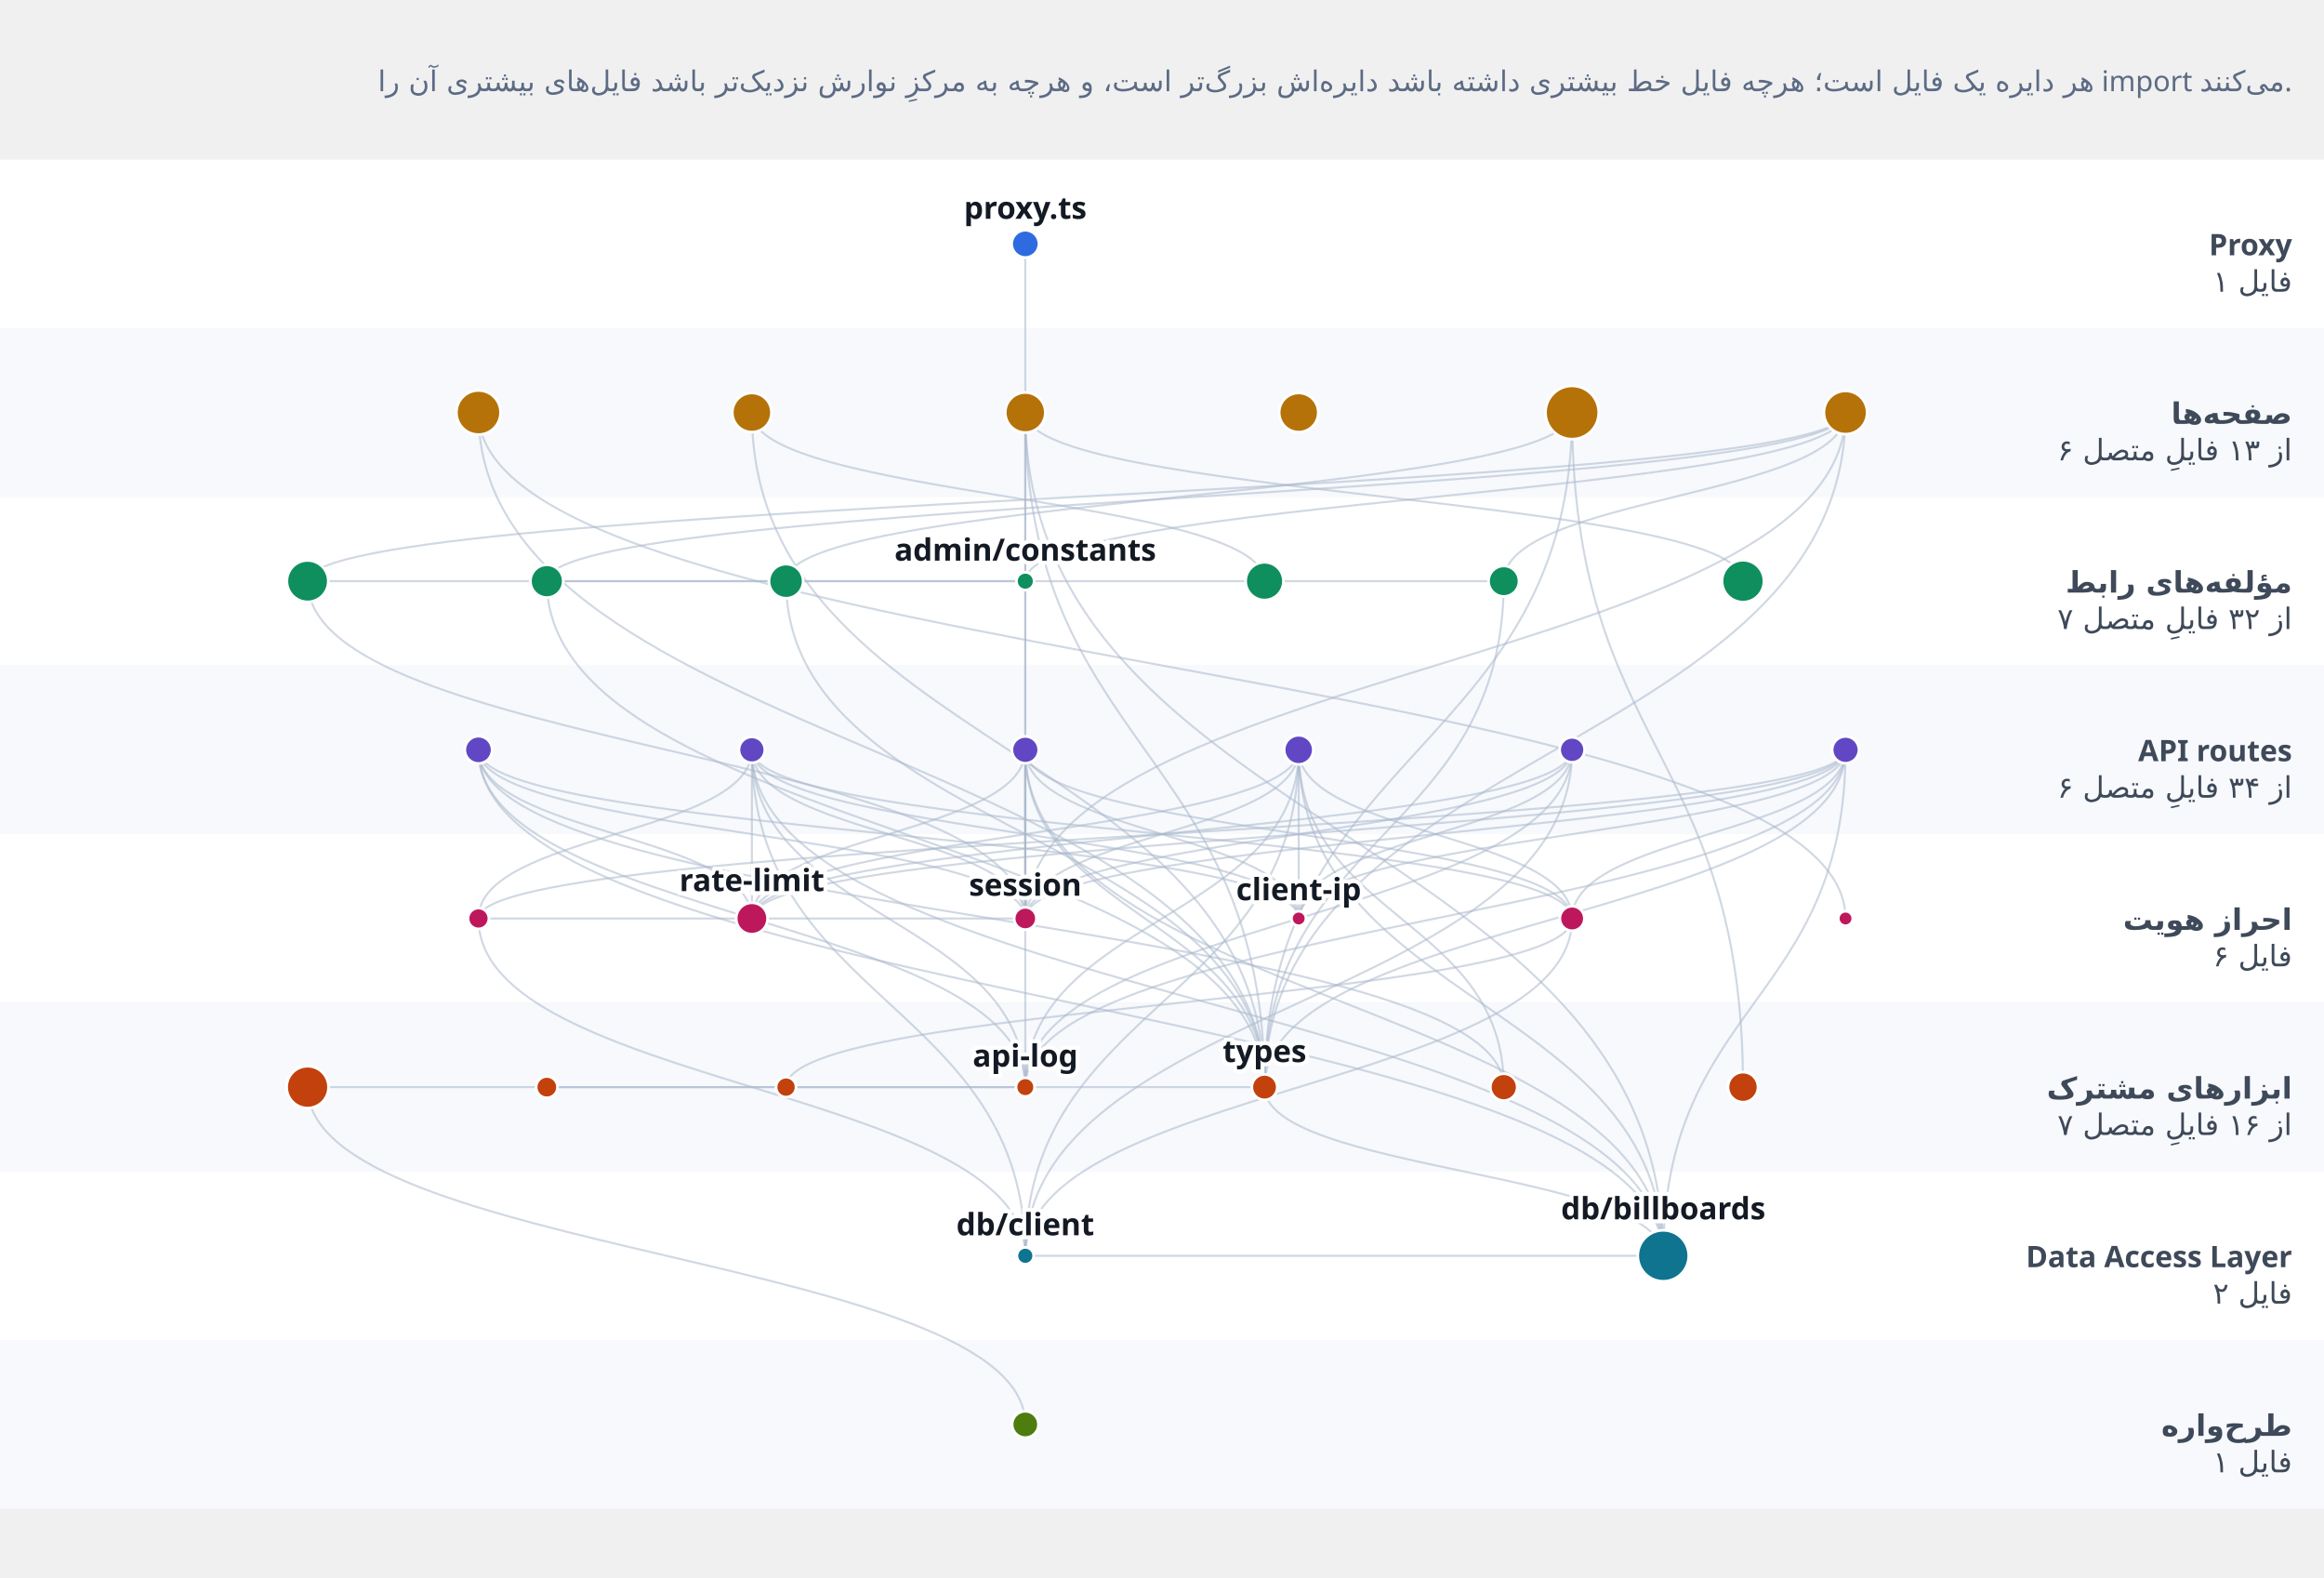
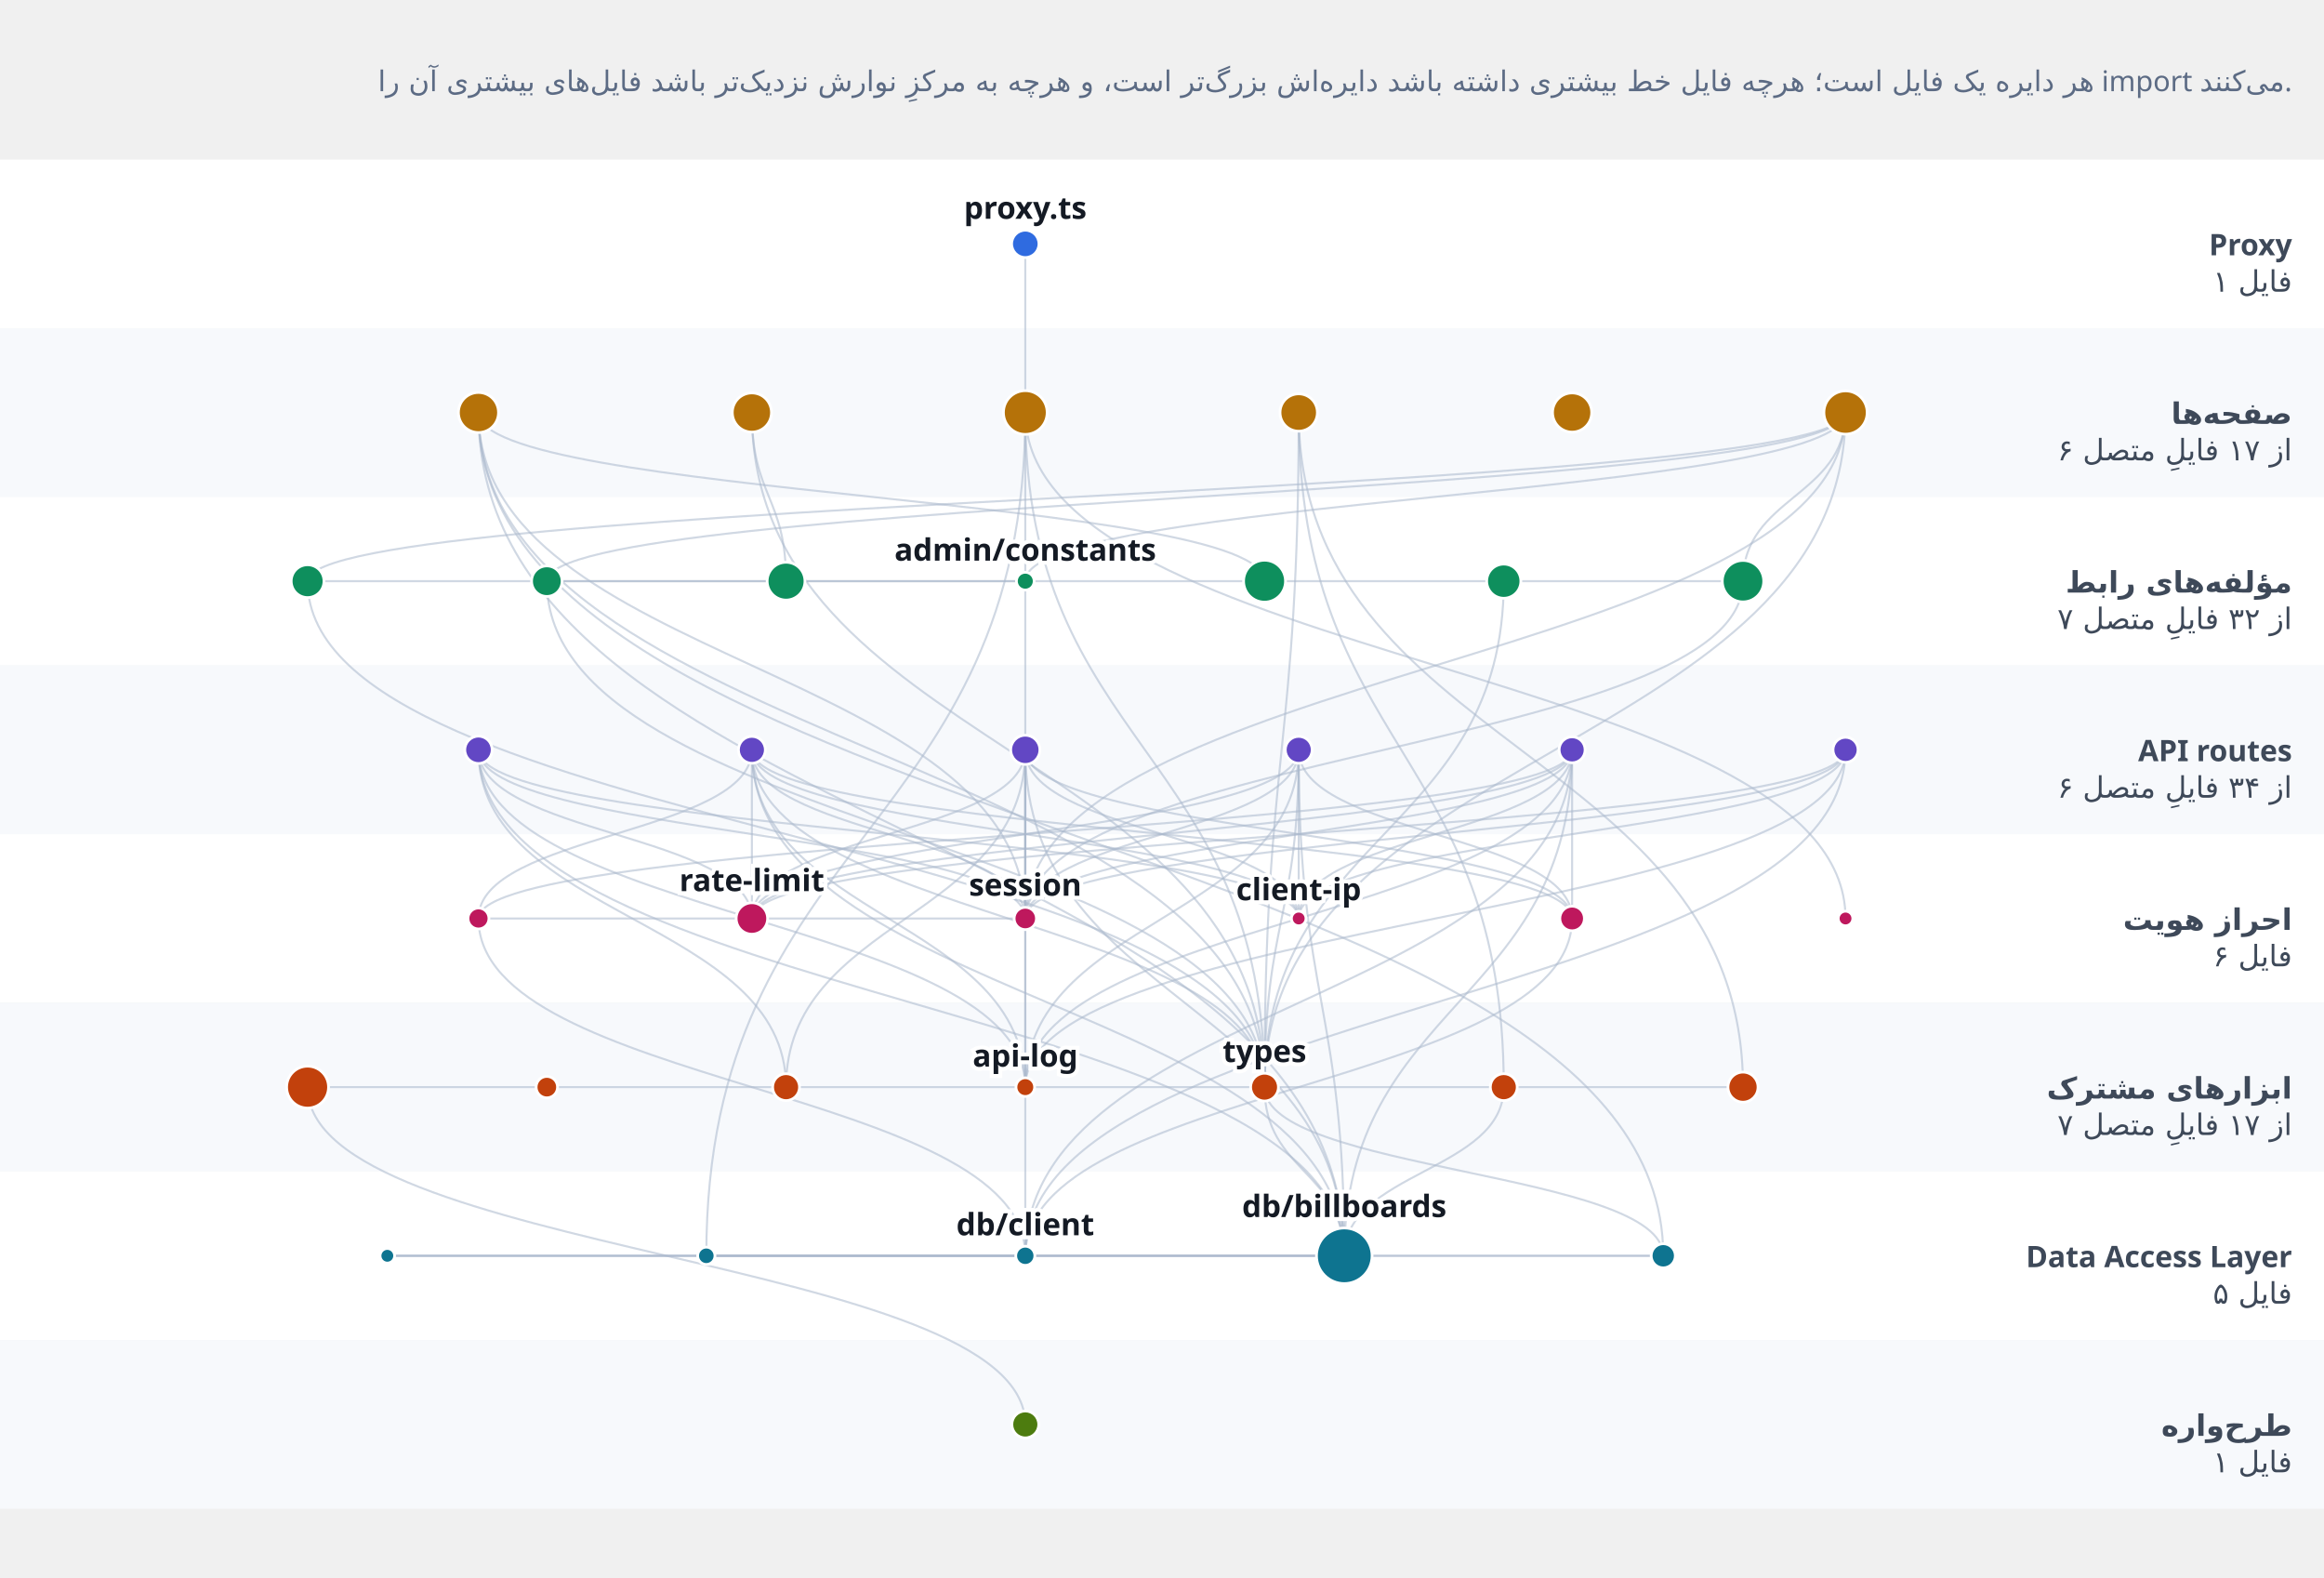
<svg xmlns="http://www.w3.org/2000/svg" viewBox="0 0 1020 692" font-family="Vazirmatn, sans-serif">
  <style>text{font-size:13px;fill:#3E4959}.hub{font-size:13.5px;font-weight:700;fill:#141A24}.key{font-size:12.5px;fill:#5C6B84}</style>
  <text class="key" x="1006" y="40" text-anchor="end">هر دایره یک فایل است؛ هرچه فایل خط بیشتری داشته باشد دایره‌اش بزرگ‌تر است، و هرچه به مرکزِ نوارش نزدیک‌تر باشد فایل‌های بیشتری آن را import می‌کنند.</text>
  <rect x="0" y="70" width="1020" height="74" fill="#FFFFFF" />
  <text x="1006" y="112" text-anchor="end" font-weight="700" fill="#2F6BE0">Proxy</text>
  <text x="1006" y="128" text-anchor="end" font-size="11" fill="#8B97A8">۱ فایل</text>
  <rect x="0" y="144" width="1020" height="74" fill="#F7F9FC" />
  <text x="1006" y="186" text-anchor="end" font-weight="700" fill="#B57209">صفحه‌ها</text>
-   <text x="1006" y="202" text-anchor="end" font-size="11" fill="#8B97A8">۶ از ۱۳ فایلِ متصل</text>
+   <text x="1006" y="202" text-anchor="end" font-size="11" fill="#8B97A8">۶ از ۱۷ فایلِ متصل</text>
  <rect x="0" y="218" width="1020" height="74" fill="#FFFFFF" />
  <text x="1006" y="260" text-anchor="end" font-weight="700" fill="#0E8F5D">مؤلفه‌های رابط</text>
  <text x="1006" y="276" text-anchor="end" font-size="11" fill="#8B97A8">۷ از ۳۲ فایلِ متصل</text>
  <rect x="0" y="292" width="1020" height="74" fill="#F7F9FC" />
  <text x="1006" y="334" text-anchor="end" font-weight="700" fill="#6247C4">API routes</text>
  <text x="1006" y="350" text-anchor="end" font-size="11" fill="#8B97A8">۶ از ۳۴ فایلِ متصل</text>
  <rect x="0" y="366" width="1020" height="74" fill="#FFFFFF" />
  <text x="1006" y="408" text-anchor="end" font-weight="700" fill="#BE185D">احراز هویت</text>
  <text x="1006" y="424" text-anchor="end" font-size="11" fill="#8B97A8">۶ فایل</text>
  <rect x="0" y="440" width="1020" height="74" fill="#F7F9FC" />
  <text x="1006" y="482" text-anchor="end" font-weight="700" fill="#C2410C">ابزارهای مشترک</text>
-   <text x="1006" y="498" text-anchor="end" font-size="11" fill="#8B97A8">۷ از ۱۶ فایلِ متصل</text>
+   <text x="1006" y="498" text-anchor="end" font-size="11" fill="#8B97A8">۷ از ۱۷ فایلِ متصل</text>
  <rect x="0" y="514" width="1020" height="74" fill="#FFFFFF" />
  <text x="1006" y="556" text-anchor="end" font-weight="700" fill="#0E7490">Data Access Layer</text>
-   <text x="1006" y="572" text-anchor="end" font-size="11" fill="#8B97A8">۲ فایل</text>
+   <text x="1006" y="572" text-anchor="end" font-size="11" fill="#8B97A8">۵ فایل</text>
  <rect x="0" y="588" width="1020" height="74" fill="#F7F9FC" />
  <text x="1006" y="630" text-anchor="end" font-weight="700" fill="#4D7C0F">طرح‌واره</text>
  <text x="1006" y="646" text-anchor="end" font-size="11" fill="#8B97A8">۱ فایل</text>
  <path d="M450,107 C450,255 450,255 450,403" fill="none" stroke="#AAB8CC" stroke-width="0.9" opacity="0.55" />
-   <path d="M210,181 C210,292 810,292 810,403" fill="none" stroke="#AAB8CC" stroke-width="0.9" opacity="0.55" />
-   <path d="M210,181 C210,329 555,329 555,477" fill="none" stroke="#AAB8CC" stroke-width="0.9" opacity="0.55" />
-   <path d="M810,181 C810,218 660,218 660,255" fill="none" stroke="#AAB8CC" stroke-width="0.9" opacity="0.55" />
+   <path d="M450,181 C450,292 810,292 810,403" fill="none" stroke="#AAB8CC" stroke-width="0.9" opacity="0.55" />
+   <path d="M450,181 C450,366 310,366 310,551" fill="none" stroke="#AAB8CC" stroke-width="0.9" opacity="0.55" />
+   <path d="M450,181 C450,329 555,329 555,477" fill="none" stroke="#AAB8CC" stroke-width="0.9" opacity="0.55" />
  <path d="M810,181 C810,218 240,218 240,255" fill="none" stroke="#AAB8CC" stroke-width="0.9" opacity="0.55" />
  <path d="M810,181 C810,218 135,218 135,255" fill="none" stroke="#AAB8CC" stroke-width="0.9" opacity="0.55" />
+   <path d="M810,181 C810,218 765,218 765,255" fill="none" stroke="#AAB8CC" stroke-width="0.9" opacity="0.55" />
  <path d="M810,181 C810,218 450,218 450,255" fill="none" stroke="#AAB8CC" stroke-width="0.9" opacity="0.55" />
  <path d="M810,181 C810,292 450,292 450,403" fill="none" stroke="#AAB8CC" stroke-width="0.9" opacity="0.55" />
  <path d="M810,181 C810,329 555,329 555,477" fill="none" stroke="#AAB8CC" stroke-width="0.9" opacity="0.55" />
-   <path d="M690,181 C690,218 345,218 345,255" fill="none" stroke="#AAB8CC" stroke-width="0.9" opacity="0.55" />
-   <path d="M690,181 C690,329 765,329 765,477" fill="none" stroke="#AAB8CC" stroke-width="0.9" opacity="0.55" />
-   <path d="M690,181 C690,329 555,329 555,477" fill="none" stroke="#AAB8CC" stroke-width="0.9" opacity="0.55" />
-   <path d="M330,181 C330,218 555,218 555,255" fill="none" stroke="#AAB8CC" stroke-width="0.9" opacity="0.55" />
+   <path d="M570,181 C570,329 660,329 660,477" fill="none" stroke="#AAB8CC" stroke-width="0.9" opacity="0.55" />
+   <path d="M570,181 C570,329 765,329 765,477" fill="none" stroke="#AAB8CC" stroke-width="0.9" opacity="0.55" />
+   <path d="M570,181 C570,329 555,329 555,477" fill="none" stroke="#AAB8CC" stroke-width="0.9" opacity="0.55" />
+   <path d="M330,181 C330,218 345,218 345,255" fill="none" stroke="#AAB8CC" stroke-width="0.9" opacity="0.55" />
  <path d="M330,181 C330,329 555,329 555,477" fill="none" stroke="#AAB8CC" stroke-width="0.9" opacity="0.55" />
-   <path d="M690,329 C690,403 450,403 450,477" fill="none" stroke="#AAB8CC" stroke-width="0.9" opacity="0.55" />
-   <path d="M690,329 C690,366 570,366 570,403" fill="none" stroke="#AAB8CC" stroke-width="0.9" opacity="0.55" />
-   <path d="M690,329 C690,366 330,366 330,403" fill="none" stroke="#AAB8CC" stroke-width="0.9" opacity="0.55" />
-   <path d="M690,329 C690,366 450,366 450,403" fill="none" stroke="#AAB8CC" stroke-width="0.9" opacity="0.55" />
-   <path d="M690,329 C690,440 450,440 450,551" fill="none" stroke="#AAB8CC" stroke-width="0.9" opacity="0.55" />
+   <path d="M810,329 C810,403 450,403 450,477" fill="none" stroke="#AAB8CC" stroke-width="0.9" opacity="0.55" />
+   <path d="M810,329 C810,366 570,366 570,403" fill="none" stroke="#AAB8CC" stroke-width="0.9" opacity="0.55" />
+   <path d="M810,329 C810,366 330,366 330,403" fill="none" stroke="#AAB8CC" stroke-width="0.9" opacity="0.55" />
+   <path d="M810,329 C810,366 450,366 450,403" fill="none" stroke="#AAB8CC" stroke-width="0.9" opacity="0.55" />
+   <path d="M810,329 C810,440 450,440 450,551" fill="none" stroke="#AAB8CC" stroke-width="0.9" opacity="0.55" />
  <path d="M210,329 C210,403 450,403 450,477" fill="none" stroke="#AAB8CC" stroke-width="0.9" opacity="0.55" />
  <path d="M210,329 C210,366 570,366 570,403" fill="none" stroke="#AAB8CC" stroke-width="0.9" opacity="0.55" />
  <path d="M210,329 C210,366 330,366 330,403" fill="none" stroke="#AAB8CC" stroke-width="0.9" opacity="0.55" />
  <path d="M210,329 C210,366 450,366 450,403" fill="none" stroke="#AAB8CC" stroke-width="0.9" opacity="0.55" />
-   <path d="M210,329 C210,440 730,440 730,551" fill="none" stroke="#AAB8CC" stroke-width="0.9" opacity="0.55" />
-   <path d="M210,329 C210,403 660,403 660,477" fill="none" stroke="#AAB8CC" stroke-width="0.9" opacity="0.55" />
-   <path d="M570,329 C570,403 450,403 450,477" fill="none" stroke="#AAB8CC" stroke-width="0.9" opacity="0.55" />
-   <path d="M570,329 C570,366 690,366 690,403" fill="none" stroke="#AAB8CC" stroke-width="0.9" opacity="0.55" />
-   <path d="M570,329 C570,366 570,366 570,403" fill="none" stroke="#AAB8CC" stroke-width="0.9" opacity="0.55" />
-   <path d="M570,329 C570,366 330,366 330,403" fill="none" stroke="#AAB8CC" stroke-width="0.9" opacity="0.55" />
-   <path d="M570,329 C570,366 450,366 450,403" fill="none" stroke="#AAB8CC" stroke-width="0.9" opacity="0.55" />
-   <path d="M570,329 C570,440 730,440 730,551" fill="none" stroke="#AAB8CC" stroke-width="0.9" opacity="0.55" />
-   <path d="M570,329 C570,440 450,440 450,551" fill="none" stroke="#AAB8CC" stroke-width="0.9" opacity="0.55" />
-   <path d="M570,329 C570,403 660,403 660,477" fill="none" stroke="#AAB8CC" stroke-width="0.9" opacity="0.55" />
-   <path d="M810,329 C810,403 450,403 450,477" fill="none" stroke="#AAB8CC" stroke-width="0.9" opacity="0.55" />
-   <path d="M810,329 C810,366 690,366 690,403" fill="none" stroke="#AAB8CC" stroke-width="0.9" opacity="0.55" />
-   <path d="M810,329 C810,366 570,366 570,403" fill="none" stroke="#AAB8CC" stroke-width="0.9" opacity="0.55" />
-   <path d="M810,329 C810,366 330,366 330,403" fill="none" stroke="#AAB8CC" stroke-width="0.9" opacity="0.55" />
-   <path d="M810,329 C810,366 450,366 450,403" fill="none" stroke="#AAB8CC" stroke-width="0.9" opacity="0.55" />
-   <path d="M810,329 C810,366 210,366 210,403" fill="none" stroke="#AAB8CC" stroke-width="0.9" opacity="0.55" />
-   <path d="M810,329 C810,440 730,440 730,551" fill="none" stroke="#AAB8CC" stroke-width="0.9" opacity="0.55" />
-   <path d="M810,329 C810,403 555,403 555,477" fill="none" stroke="#AAB8CC" stroke-width="0.9" opacity="0.55" />
+   <path d="M210,329 C210,440 590,440 590,551" fill="none" stroke="#AAB8CC" stroke-width="0.9" opacity="0.55" />
+   <path d="M210,329 C210,403 345,403 345,477" fill="none" stroke="#AAB8CC" stroke-width="0.9" opacity="0.55" />
  <path d="M450,329 C450,403 450,403 450,477" fill="none" stroke="#AAB8CC" stroke-width="0.9" opacity="0.55" />
  <path d="M450,329 C450,366 690,366 690,403" fill="none" stroke="#AAB8CC" stroke-width="0.9" opacity="0.55" />
  <path d="M450,329 C450,366 570,366 570,403" fill="none" stroke="#AAB8CC" stroke-width="0.9" opacity="0.55" />
  <path d="M450,329 C450,366 330,366 330,403" fill="none" stroke="#AAB8CC" stroke-width="0.9" opacity="0.55" />
  <path d="M450,329 C450,366 450,366 450,403" fill="none" stroke="#AAB8CC" stroke-width="0.9" opacity="0.55" />
-   <path d="M450,329 C450,440 730,440 730,551" fill="none" stroke="#AAB8CC" stroke-width="0.9" opacity="0.55" />
-   <path d="M450,329 C450,403 555,403 555,477" fill="none" stroke="#AAB8CC" stroke-width="0.9" opacity="0.55" />
+   <path d="M450,329 C450,440 590,440 590,551" fill="none" stroke="#AAB8CC" stroke-width="0.9" opacity="0.55" />
+   <path d="M450,329 C450,440 450,440 450,551" fill="none" stroke="#AAB8CC" stroke-width="0.9" opacity="0.55" />
+   <path d="M450,329 C450,403 345,403 345,477" fill="none" stroke="#AAB8CC" stroke-width="0.9" opacity="0.55" />
  <path d="M330,329 C330,403 450,403 450,477" fill="none" stroke="#AAB8CC" stroke-width="0.9" opacity="0.55" />
  <path d="M330,329 C330,366 690,366 690,403" fill="none" stroke="#AAB8CC" stroke-width="0.9" opacity="0.55" />
  <path d="M330,329 C330,366 570,366 570,403" fill="none" stroke="#AAB8CC" stroke-width="0.9" opacity="0.55" />
  <path d="M330,329 C330,366 330,366 330,403" fill="none" stroke="#AAB8CC" stroke-width="0.9" opacity="0.55" />
  <path d="M330,329 C330,366 450,366 450,403" fill="none" stroke="#AAB8CC" stroke-width="0.9" opacity="0.55" />
  <path d="M330,329 C330,366 210,366 210,403" fill="none" stroke="#AAB8CC" stroke-width="0.9" opacity="0.55" />
-   <path d="M330,329 C330,440 730,440 730,551" fill="none" stroke="#AAB8CC" stroke-width="0.9" opacity="0.55" />
-   <path d="M330,329 C330,440 450,440 450,551" fill="none" stroke="#AAB8CC" stroke-width="0.9" opacity="0.55" />
-   <path d="M450,181 C450,218 765,218 765,255" fill="none" stroke="#AAB8CC" stroke-width="0.9" opacity="0.55" />
-   <path d="M450,181 C450,292 450,292 450,403" fill="none" stroke="#AAB8CC" stroke-width="0.9" opacity="0.55" />
-   <path d="M450,181 C450,366 730,366 730,551" fill="none" stroke="#AAB8CC" stroke-width="0.9" opacity="0.55" />
-   <path d="M450,181 C450,329 555,329 555,477" fill="none" stroke="#AAB8CC" stroke-width="0.9" opacity="0.55" />
+   <path d="M330,329 C330,440 590,440 590,551" fill="none" stroke="#AAB8CC" stroke-width="0.9" opacity="0.55" />
+   <path d="M330,329 C330,403 555,403 555,477" fill="none" stroke="#AAB8CC" stroke-width="0.9" opacity="0.55" />
+   <path d="M570,329 C570,403 450,403 450,477" fill="none" stroke="#AAB8CC" stroke-width="0.9" opacity="0.55" />
+   <path d="M570,329 C570,366 690,366 690,403" fill="none" stroke="#AAB8CC" stroke-width="0.9" opacity="0.55" />
+   <path d="M570,329 C570,366 570,366 570,403" fill="none" stroke="#AAB8CC" stroke-width="0.9" opacity="0.55" />
+   <path d="M570,329 C570,366 330,366 330,403" fill="none" stroke="#AAB8CC" stroke-width="0.9" opacity="0.55" />
+   <path d="M570,329 C570,366 450,366 450,403" fill="none" stroke="#AAB8CC" stroke-width="0.9" opacity="0.55" />
+   <path d="M570,329 C570,440 590,440 590,551" fill="none" stroke="#AAB8CC" stroke-width="0.9" opacity="0.55" />
+   <path d="M570,329 C570,403 555,403 555,477" fill="none" stroke="#AAB8CC" stroke-width="0.9" opacity="0.55" />
+   <path d="M690,329 C690,403 450,403 450,477" fill="none" stroke="#AAB8CC" stroke-width="0.9" opacity="0.55" />
+   <path d="M690,329 C690,366 690,366 690,403" fill="none" stroke="#AAB8CC" stroke-width="0.9" opacity="0.55" />
+   <path d="M690,329 C690,366 570,366 570,403" fill="none" stroke="#AAB8CC" stroke-width="0.9" opacity="0.55" />
+   <path d="M690,329 C690,366 330,366 330,403" fill="none" stroke="#AAB8CC" stroke-width="0.9" opacity="0.55" />
+   <path d="M690,329 C690,366 450,366 450,403" fill="none" stroke="#AAB8CC" stroke-width="0.9" opacity="0.55" />
+   <path d="M690,329 C690,366 210,366 210,403" fill="none" stroke="#AAB8CC" stroke-width="0.9" opacity="0.55" />
+   <path d="M690,329 C690,440 590,440 590,551" fill="none" stroke="#AAB8CC" stroke-width="0.9" opacity="0.55" />
+   <path d="M690,329 C690,440 450,440 450,551" fill="none" stroke="#AAB8CC" stroke-width="0.9" opacity="0.55" />
+   <path d="M210,181 C210,218 555,218 555,255" fill="none" stroke="#AAB8CC" stroke-width="0.9" opacity="0.55" />
+   <path d="M210,181 C210,292 450,292 450,403" fill="none" stroke="#AAB8CC" stroke-width="0.9" opacity="0.55" />
+   <path d="M210,181 C210,366 590,366 590,551" fill="none" stroke="#AAB8CC" stroke-width="0.9" opacity="0.55" />
+   <path d="M210,181 C210,366 730,366 730,551" fill="none" stroke="#AAB8CC" stroke-width="0.9" opacity="0.55" />
+   <path d="M210,181 C210,329 555,329 555,477" fill="none" stroke="#AAB8CC" stroke-width="0.9" opacity="0.55" />
  <path d="M450,625 C450,551 135,551 135,477" fill="none" stroke="#AAB8CC" stroke-width="0.9" opacity="0.55" />
-   <path d="M345,255 C345,366 555,366 555,477" fill="none" stroke="#AAB8CC" stroke-width="0.9" opacity="0.55" />
+   <path d="M660,255 C660,366 555,366 555,477" fill="none" stroke="#AAB8CC" stroke-width="0.9" opacity="0.55" />
+   <path d="M765,255 C765,255 450,255 450,255" fill="none" stroke="#AAB8CC" stroke-width="0.9" opacity="0.55" />
+   <path d="M765,255 C765,329 450,329 450,403" fill="none" stroke="#AAB8CC" stroke-width="0.9" opacity="0.55" />
  <path d="M135,255 C135,255 450,255 450,255" fill="none" stroke="#AAB8CC" stroke-width="0.9" opacity="0.55" />
-   <path d="M135,255 C135,329 450,329 450,403" fill="none" stroke="#AAB8CC" stroke-width="0.9" opacity="0.55" />
+   <path d="M135,255 C135,366 555,366 555,477" fill="none" stroke="#AAB8CC" stroke-width="0.9" opacity="0.55" />
  <path d="M240,255 C240,255 450,255 450,255" fill="none" stroke="#AAB8CC" stroke-width="0.9" opacity="0.55" />
  <path d="M240,255 C240,366 555,366 555,477" fill="none" stroke="#AAB8CC" stroke-width="0.9" opacity="0.55" />
-   <path d="M660,255 C660,255 450,255 450,255" fill="none" stroke="#AAB8CC" stroke-width="0.9" opacity="0.55" />
-   <path d="M660,255 C660,366 555,366 555,477" fill="none" stroke="#AAB8CC" stroke-width="0.9" opacity="0.55" />
  <path d="M135,477 C135,477 555,477 555,477" fill="none" stroke="#AAB8CC" stroke-width="0.9" opacity="0.55" />
-   <path d="M240,477 C240,477 345,477 345,477" fill="none" stroke="#AAB8CC" stroke-width="0.9" opacity="0.55" />
-   <path d="M450,477 C450,477 345,477 345,477" fill="none" stroke="#AAB8CC" stroke-width="0.9" opacity="0.55" />
+   <path d="M660,477 C660,514 590,514 590,551" fill="none" stroke="#AAB8CC" stroke-width="0.9" opacity="0.55" />
+   <path d="M660,477 C660,477 765,477 765,477" fill="none" stroke="#AAB8CC" stroke-width="0.9" opacity="0.55" />
+   <path d="M660,477 C660,477 555,477 555,477" fill="none" stroke="#AAB8CC" stroke-width="0.9" opacity="0.55" />
  <path d="M210,403 C210,403 450,403 450,403" fill="none" stroke="#AAB8CC" stroke-width="0.9" opacity="0.55" />
  <path d="M210,403 C210,477 450,477 450,551" fill="none" stroke="#AAB8CC" stroke-width="0.9" opacity="0.55" />
  <path d="M690,403 C690,477 450,477 450,551" fill="none" stroke="#AAB8CC" stroke-width="0.9" opacity="0.55" />
-   <path d="M690,403 C690,440 345,440 345,477" fill="none" stroke="#AAB8CC" stroke-width="0.9" opacity="0.55" />
-   <path d="M730,551 C730,551 450,551 450,551" fill="none" stroke="#AAB8CC" stroke-width="0.9" opacity="0.55" />
+   <path d="M310,551 C310,551 590,551 590,551" fill="none" stroke="#AAB8CC" stroke-width="0.9" opacity="0.55" />
+   <path d="M310,551 C310,551 450,551 450,551" fill="none" stroke="#AAB8CC" stroke-width="0.9" opacity="0.55" />
+   <path d="M310,551 C310,551 170,551 170,551" fill="none" stroke="#AAB8CC" stroke-width="0.9" opacity="0.55" />
+   <path d="M590,551 C590,551 450,551 450,551" fill="none" stroke="#AAB8CC" stroke-width="0.9" opacity="0.55" />
+   <path d="M590,551 C590,551 170,551 170,551" fill="none" stroke="#AAB8CC" stroke-width="0.9" opacity="0.55" />
+   <path d="M590,551 C590,514 555,514 555,477" fill="none" stroke="#AAB8CC" stroke-width="0.9" opacity="0.55" />
+   <path d="M730,551 C730,551 590,551 590,551" fill="none" stroke="#AAB8CC" stroke-width="0.9" opacity="0.55" />
+   <path d="M730,551 C730,551 310,551 310,551" fill="none" stroke="#AAB8CC" stroke-width="0.9" opacity="0.55" />
  <path d="M730,551 C730,514 555,514 555,477" fill="none" stroke="#AAB8CC" stroke-width="0.9" opacity="0.55" />
-   <circle cx="450" cy="329" r="5.9" fill="#6247C4" stroke="#fff" stroke-width="1.2" />
-   <circle cx="570" cy="329" r="6.4" fill="#6247C4" stroke="#fff" stroke-width="1.2" />
-   <circle cx="450" cy="181" r="8.8" fill="#B57209" stroke="#fff" stroke-width="1.2" />
-   <circle cx="330" cy="329" r="5.7" fill="#6247C4" stroke="#fff" stroke-width="1.2" />
-   <circle cx="570" cy="181" r="8.6" fill="#B57209" stroke="#fff" stroke-width="1.2" />
-   <circle cx="690" cy="329" r="5.5" fill="#6247C4" stroke="#fff" stroke-width="1.2" />
+   <path d="M450,551 C450,551 170,551 170,551" fill="none" stroke="#AAB8CC" stroke-width="0.9" opacity="0.55" />
  <circle cx="330" cy="181" r="8.6" fill="#B57209" stroke="#fff" stroke-width="1.2" />
+   <circle cx="450" cy="329" r="6.4" fill="#6247C4" stroke="#fff" stroke-width="1.2" />
+   <circle cx="570" cy="329" r="5.9" fill="#6247C4" stroke="#fff" stroke-width="1.2" />
+   <circle cx="330" cy="329" r="5.9" fill="#6247C4" stroke="#fff" stroke-width="1.2" />
+   <circle cx="690" cy="329" r="5.7" fill="#6247C4" stroke="#fff" stroke-width="1.2" />
  <circle cx="210" cy="329" r="6.0" fill="#6247C4" stroke="#fff" stroke-width="1.2" />
+   <circle cx="450" cy="625" r="5.9" fill="#4D7C0F" stroke="#fff" stroke-width="1.2" />
+   <circle cx="690" cy="181" r="8.6" fill="#B57209" stroke="#fff" stroke-width="1.2" />
  <circle cx="450" cy="107" r="6.0" fill="#2F6BE0" stroke="#fff" stroke-width="1.2" />
-   <circle cx="450" cy="625" r="5.8" fill="#4D7C0F" stroke="#fff" stroke-width="1.2" />
-   <circle cx="690" cy="181" r="11.7" fill="#B57209" stroke="#fff" stroke-width="1.2" />
-   <circle cx="210" cy="181" r="9.7" fill="#B57209" stroke="#fff" stroke-width="1.2" />
+   <circle cx="210" cy="181" r="8.8" fill="#B57209" stroke="#fff" stroke-width="1.2" />
+   <circle cx="810" cy="329" r="5.5" fill="#6247C4" stroke="#fff" stroke-width="1.2" />
  <circle cx="810" cy="181" r="9.5" fill="#B57209" stroke="#fff" stroke-width="1.2" />
-   <circle cx="810" cy="329" r="5.9" fill="#6247C4" stroke="#fff" stroke-width="1.2" />
-   <circle cx="555" cy="255" r="8.3" fill="#0E8F5D" stroke="#fff" stroke-width="1.2" />
-   <circle cx="345" cy="255" r="7.5" fill="#0E8F5D" stroke="#fff" stroke-width="1.2" />
-   <circle cx="660" cy="255" r="6.7" fill="#0E8F5D" stroke="#fff" stroke-width="1.2" />
-   <circle cx="240" cy="255" r="7.2" fill="#0E8F5D" stroke="#fff" stroke-width="1.2" />
+   <circle cx="555" cy="255" r="9.2" fill="#0E8F5D" stroke="#fff" stroke-width="1.2" />
+   <circle cx="450" cy="181" r="9.6" fill="#B57209" stroke="#fff" stroke-width="1.2" />
+   <circle cx="345" cy="255" r="8.3" fill="#0E8F5D" stroke="#fff" stroke-width="1.2" />
+   <circle cx="660" cy="255" r="7.5" fill="#0E8F5D" stroke="#fff" stroke-width="1.2" />
+   <circle cx="135" cy="477" r="9.2" fill="#C2410C" stroke="#fff" stroke-width="1.2" />
+   <circle cx="240" cy="255" r="6.7" fill="#0E8F5D" stroke="#fff" stroke-width="1.2" />
+   <circle cx="765" cy="255" r="9.1" fill="#0E8F5D" stroke="#fff" stroke-width="1.2" />
+   <circle cx="570" cy="181" r="8.2" fill="#B57209" stroke="#fff" stroke-width="1.2" />
+   <circle cx="135" cy="255" r="7.2" fill="#0E8F5D" stroke="#fff" stroke-width="1.2" />
+   <circle cx="240" cy="477" r="4.7" fill="#C2410C" stroke="#fff" stroke-width="1.2" />
  <circle cx="765" cy="477" r="6.6" fill="#C2410C" stroke="#fff" stroke-width="1.2" />
-   <circle cx="135" cy="477" r="9.2" fill="#C2410C" stroke="#fff" stroke-width="1.2" />
-   <circle cx="765" cy="255" r="9.2" fill="#0E8F5D" stroke="#fff" stroke-width="1.2" />
-   <circle cx="135" cy="255" r="9.1" fill="#0E8F5D" stroke="#fff" stroke-width="1.2" />
-   <circle cx="240" cy="477" r="4.7" fill="#C2410C" stroke="#fff" stroke-width="1.2" />
+   <circle cx="310" cy="551" r="3.8" fill="#0E7490" stroke="#fff" stroke-width="1.2" />
+   <circle cx="345" cy="477" r="5.9" fill="#C2410C" stroke="#fff" stroke-width="1.2" />
+   <circle cx="730" cy="551" r="5.3" fill="#0E7490" stroke="#fff" stroke-width="1.2" />
+   <circle cx="170" cy="551" r="3.2" fill="#0E7490" stroke="#fff" stroke-width="1.2" />
  <circle cx="660" cy="477" r="5.9" fill="#C2410C" stroke="#fff" stroke-width="1.2" />
  <circle cx="810" cy="403" r="3.2" fill="#BE185D" stroke="#fff" stroke-width="1.2" />
-   <circle cx="345" cy="477" r="4.4" fill="#C2410C" stroke="#fff" stroke-width="1.2" />
  <circle cx="450" cy="255" r="3.9" fill="#0E8F5D" stroke="#fff" stroke-width="1.2" />
  <circle cx="210" cy="403" r="4.6" fill="#BE185D" stroke="#fff" stroke-width="1.2" />
-   <circle cx="730" cy="551" r="11.2" fill="#0E7490" stroke="#fff" stroke-width="1.2" />
  <circle cx="690" cy="403" r="5.4" fill="#BE185D" stroke="#fff" stroke-width="1.2" />
-   <circle cx="555" cy="477" r="5.6" fill="#C2410C" stroke="#fff" stroke-width="1.2" />
-   <circle cx="450" cy="551" r="3.7" fill="#0E7490" stroke="#fff" stroke-width="1.2" />
+   <circle cx="590" cy="551" r="12.2" fill="#0E7490" stroke="#fff" stroke-width="1.2" />
+   <circle cx="555" cy="477" r="6.1" fill="#C2410C" stroke="#fff" stroke-width="1.2" />
+   <circle cx="450" cy="551" r="4.2" fill="#0E7490" stroke="#fff" stroke-width="1.2" />
  <circle cx="570" cy="403" r="3.2" fill="#BE185D" stroke="#fff" stroke-width="1.2" />
  <circle cx="330" cy="403" r="6.9" fill="#BE185D" stroke="#fff" stroke-width="1.2" />
  <circle cx="450" cy="403" r="4.9" fill="#BE185D" stroke="#fff" stroke-width="1.2" />
  <circle cx="450" cy="477" r="4.1" fill="#C2410C" stroke="#fff" stroke-width="1.2" />
  <text class="hub" x="450" y="468" text-anchor="middle" stroke="#fff" stroke-width="3.5" paint-order="stroke">api-log</text>
  <text class="hub" x="450" y="393" text-anchor="middle" stroke="#fff" stroke-width="3.5" paint-order="stroke">session</text>
  <text class="hub" x="570" y="395" text-anchor="middle" stroke="#fff" stroke-width="3.5" paint-order="stroke">client-ip</text>
  <text class="hub" x="330" y="391" text-anchor="middle" stroke="#fff" stroke-width="3.5" paint-order="stroke">rate-limit</text>
  <text class="hub" x="450" y="542" text-anchor="middle" stroke="#fff" stroke-width="3.5" paint-order="stroke">db/client</text>
  <text class="hub" x="555" y="466" text-anchor="middle" stroke="#fff" stroke-width="3.5" paint-order="stroke">types</text>
-   <text class="hub" x="730" y="535" text-anchor="middle" stroke="#fff" stroke-width="3.5" paint-order="stroke">db/billboards</text>
+   <text class="hub" x="590" y="534" text-anchor="middle" stroke="#fff" stroke-width="3.5" paint-order="stroke">db/billboards</text>
  <text class="hub" x="450" y="96" text-anchor="middle" stroke="#fff" stroke-width="3.5" paint-order="stroke">proxy.ts</text>
  <text class="hub" x="450" y="246" text-anchor="middle" stroke="#fff" stroke-width="3.5" paint-order="stroke">admin/constants</text>
</svg>
